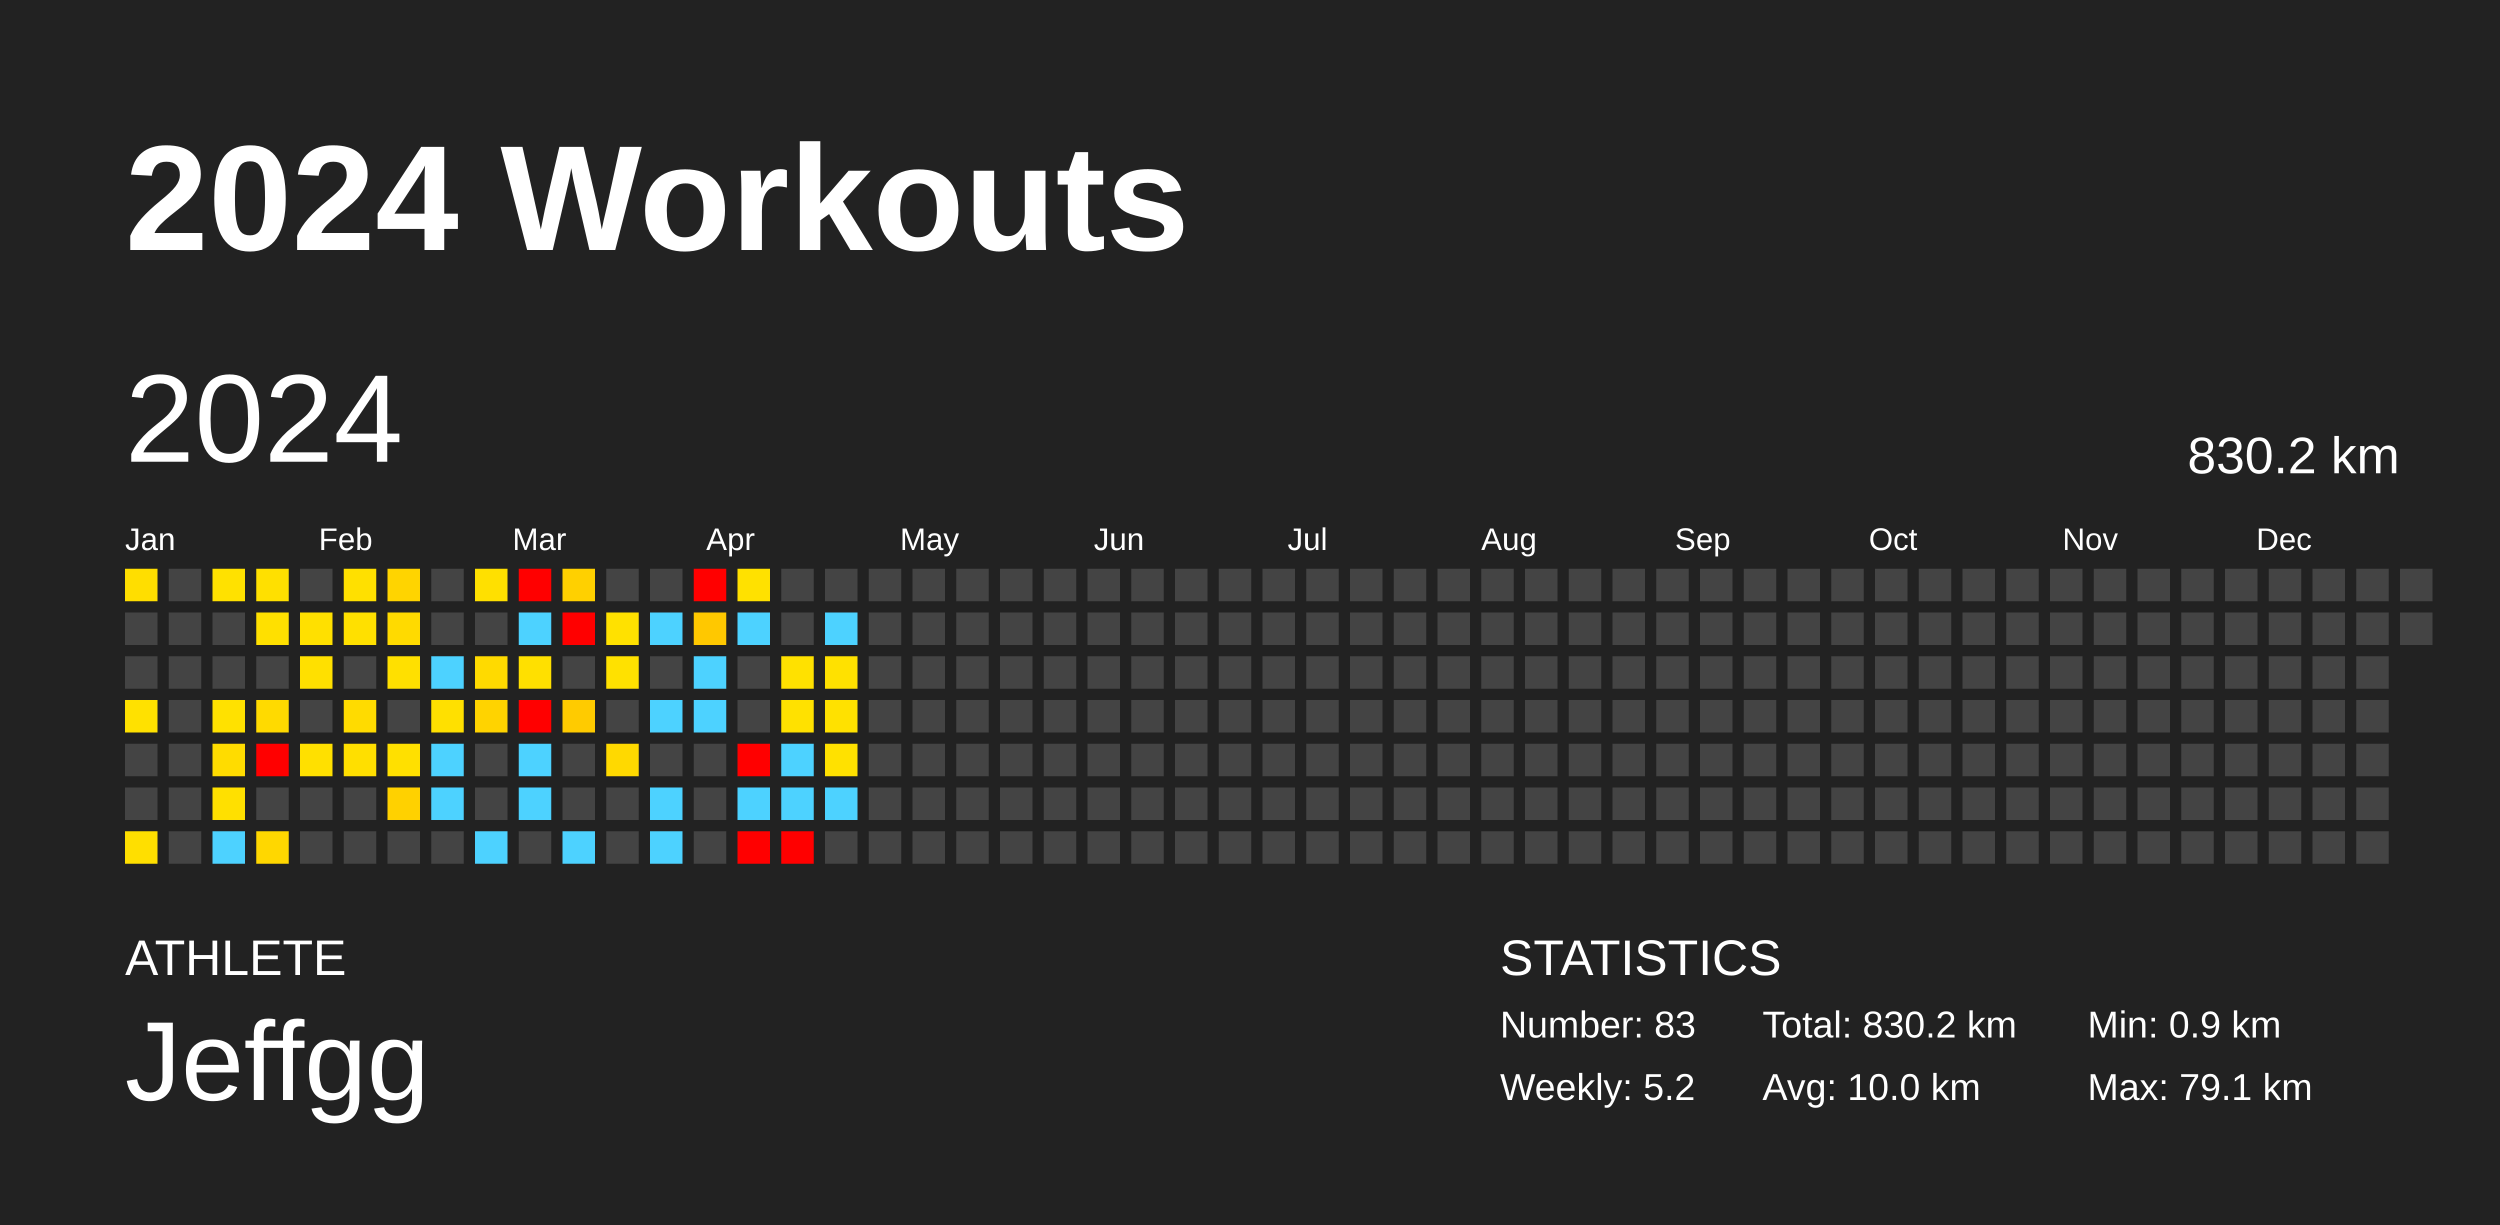
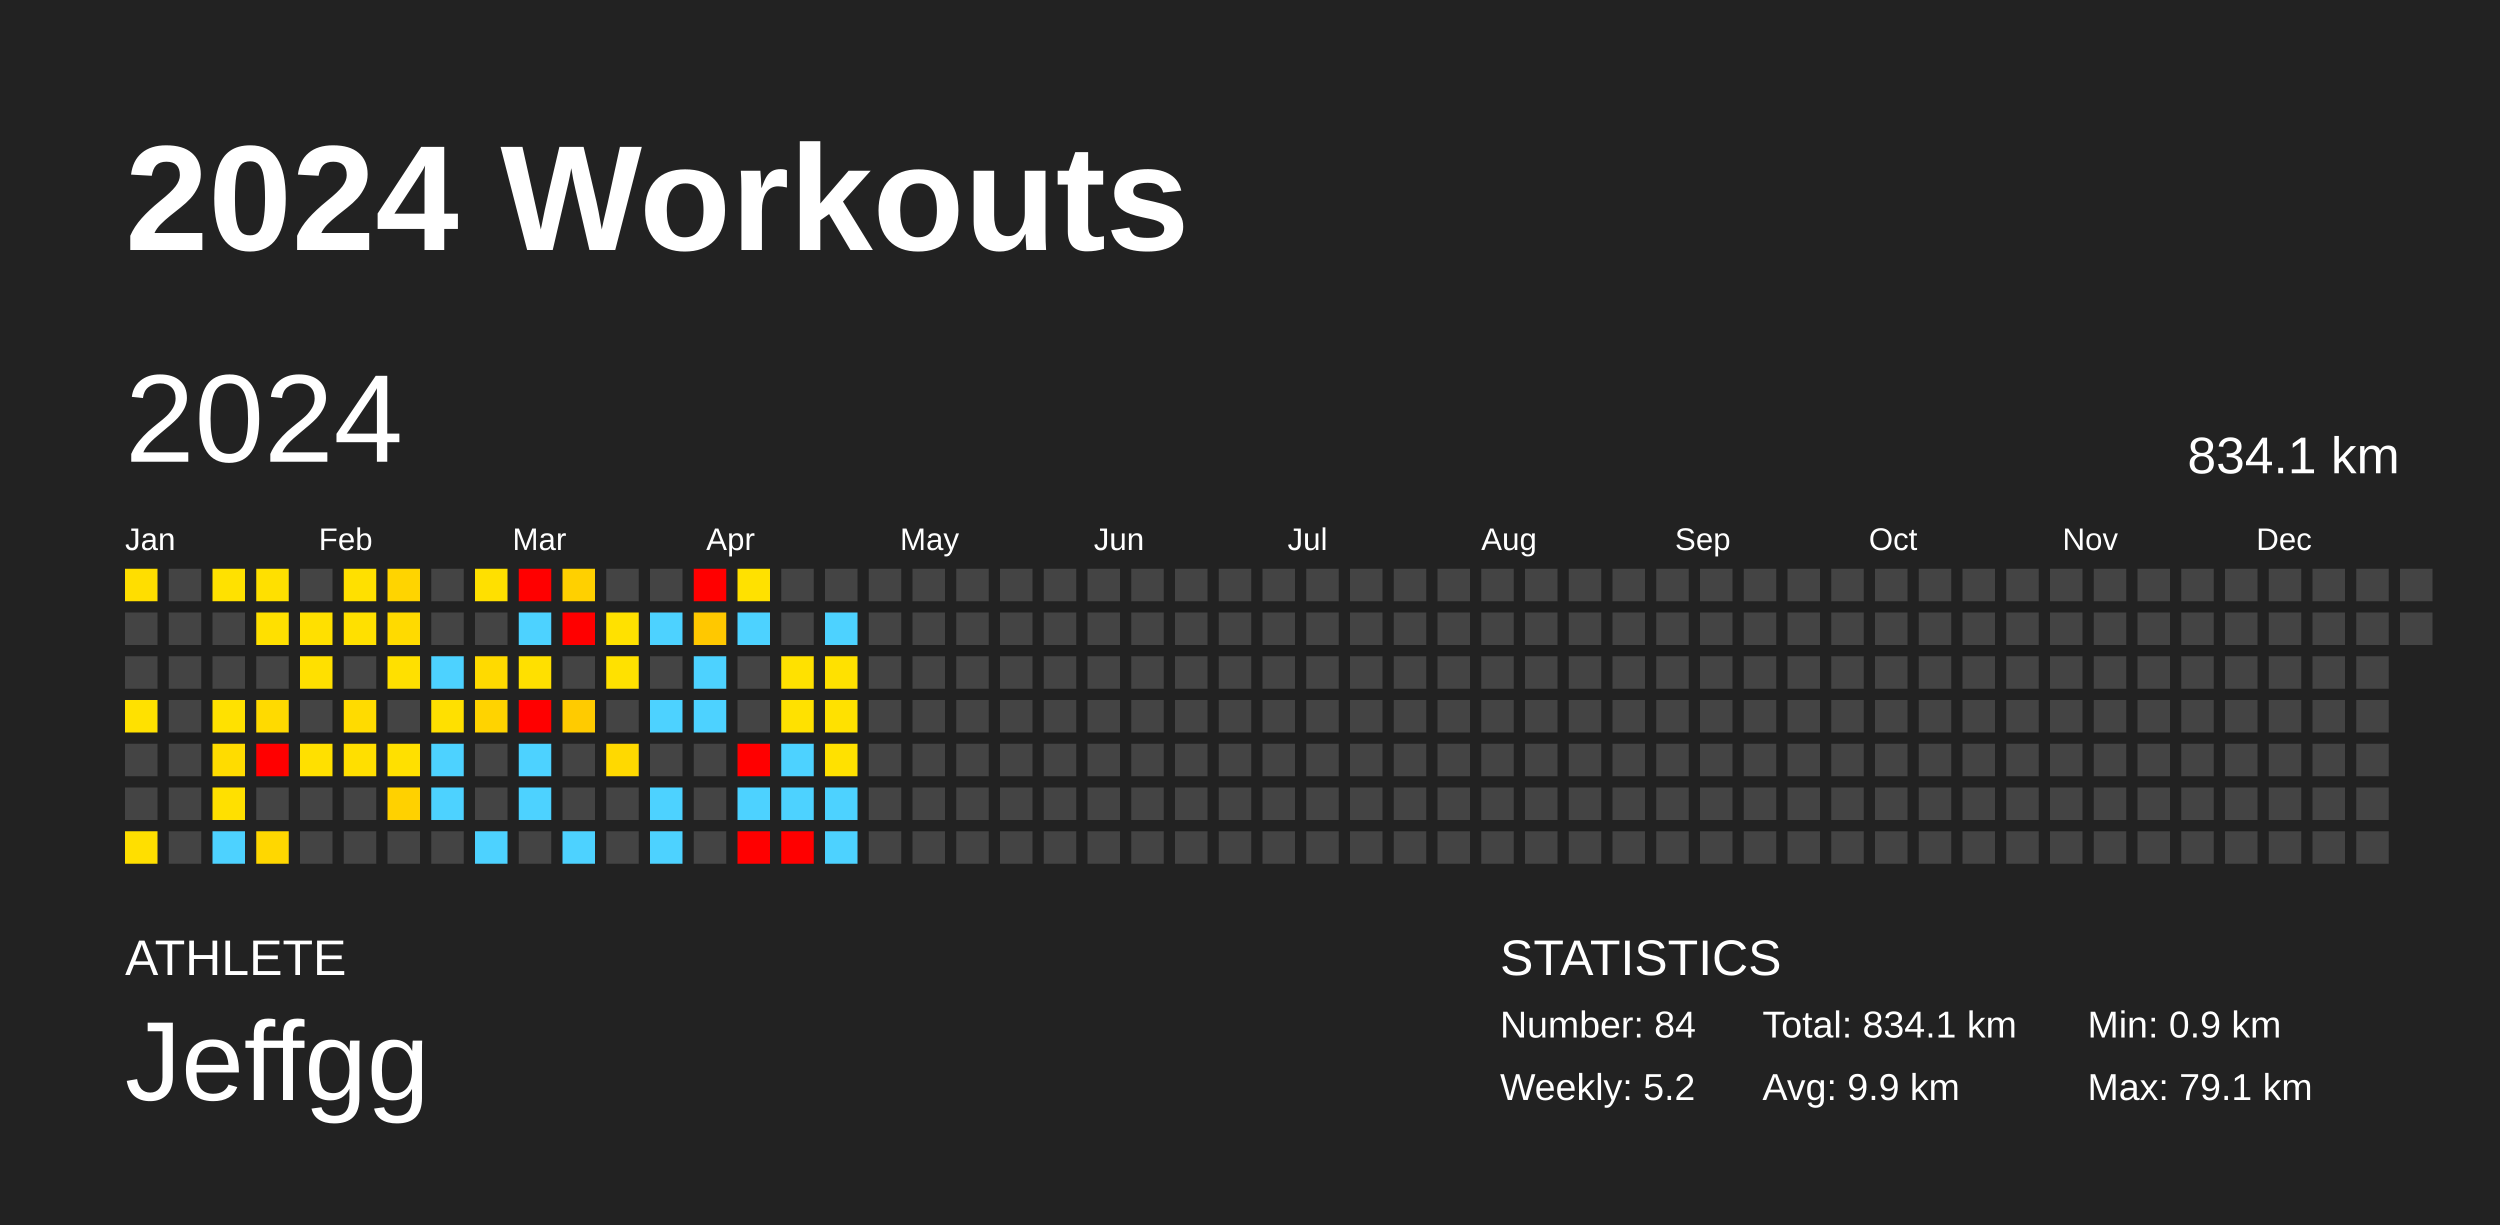
<svg xmlns="http://www.w3.org/2000/svg" baseProfile="full" height="98mm" version="1.1" viewBox="0,0,200,98" width="200mm">
  <defs />
  <rect fill="#222222" height="98" width="200" x="0" y="0" />
  <text fill="#FFFFFF" style="font-size:12px; font-family:Arial; font-weight:bold;" x="10" y="20">2024 Workouts</text>
  <text fill="#FFFFFF" style="font-size:4px; font-family:Arial" x="10" y="78">ATHLETE</text>
  <text fill="#FFFFFF" style="font-size:9px; font-family:Arial" x="10" y="88">Jeffgg</text>
  <text fill="#FFFFFF" style="font-size:4px; font-family:Arial" x="120" y="78">STATISTICS</text>
-   <text fill="#FFFFFF" style="font-size:3px; font-family:Arial" x="120" y="83">Number: 83</text>
+   <text fill="#FFFFFF" style="font-size:3px; font-family:Arial" x="120" y="83">Number: 84</text>
  <text fill="#FFFFFF" style="font-size:3px; font-family:Arial" x="120" y="88">Weekly: 5.2</text>
-   <text fill="#FFFFFF" style="font-size:3px; font-family:Arial" x="141" y="83">Total: 830.2 km</text>
-   <text fill="#FFFFFF" style="font-size:3px; font-family:Arial" x="141" y="88">Avg: 10.0 km</text>
+   <text fill="#FFFFFF" style="font-size:3px; font-family:Arial" x="141" y="83">Total: 834.1 km</text>
+   <text fill="#FFFFFF" style="font-size:3px; font-family:Arial" x="141" y="88">Avg: 9.9 km</text>
  <text fill="#FFFFFF" style="font-size:3px; font-family:Arial" x="167" y="83">Min: 0.9 km</text>
  <text fill="#FFFFFF" style="font-size:3px; font-family:Arial" x="167" y="88">Max: 79.1 km</text>
  <text dominant-baseline="hanging" fill="#FFFFFF" style="font-size:10.0px; font-family:Arial;" x="10" y="30">2024</text>
-   <text dominant-baseline="hanging" fill="#FFFFFF" style="font-size:4.125px; font-family:Arial;" x="175" y="35">830.2 km</text>
+   <text dominant-baseline="hanging" fill="#FFFFFF" style="font-size:4.125px; font-family:Arial;" x="175" y="35">834.1 km</text>
  <text fill="#FFFFFF" style="font-size:2.5px; font-family:Arial" x="10.0" y="44">Jan</text>
  <text fill="#FFFFFF" style="font-size:2.5px; font-family:Arial" x="25.5" y="44">Feb</text>
  <text fill="#FFFFFF" style="font-size:2.5px; font-family:Arial" x="41.0" y="44">Mar</text>
  <text fill="#FFFFFF" style="font-size:2.5px; font-family:Arial" x="56.5" y="44">Apr</text>
  <text fill="#FFFFFF" style="font-size:2.5px; font-family:Arial" x="72.0" y="44">May</text>
  <text fill="#FFFFFF" style="font-size:2.5px; font-family:Arial" x="87.5" y="44">Jun</text>
  <text fill="#FFFFFF" style="font-size:2.5px; font-family:Arial" x="103.0" y="44">Jul</text>
  <text fill="#FFFFFF" style="font-size:2.5px; font-family:Arial" x="118.5" y="44">Aug</text>
  <text fill="#FFFFFF" style="font-size:2.5px; font-family:Arial" x="134.0" y="44">Sep</text>
  <text fill="#FFFFFF" style="font-size:2.5px; font-family:Arial" x="149.5" y="44">Oct</text>
  <text fill="#FFFFFF" style="font-size:2.5px; font-family:Arial" x="165.0" y="44">Nov</text>
  <text fill="#FFFFFF" style="font-size:2.5px; font-family:Arial" x="180.5" y="44">Dec</text>
  <rect fill="#ffde00" height="2.6" width="2.6" x="10.0" y="45.5" />
  <rect fill="#444444" height="2.6" width="2.6" x="10.0" y="49.0" />
  <rect fill="#444444" height="2.6" width="2.6" x="10.0" y="52.5" />
  <rect fill="#ffe100" height="2.6" width="2.6" x="10.0" y="56.0" />
  <rect fill="#444444" height="2.6" width="2.6" x="10.0" y="59.5" />
  <rect fill="#444444" height="2.6" width="2.6" x="10.0" y="63.0" />
  <rect fill="#ffdf00" height="2.6" width="2.6" x="10.0" y="66.5" />
  <rect fill="#444444" height="2.6" width="2.6" x="13.5" y="45.5" />
  <rect fill="#444444" height="2.6" width="2.6" x="13.5" y="49.0" />
  <rect fill="#444444" height="2.6" width="2.6" x="13.5" y="52.5" />
  <rect fill="#444444" height="2.6" width="2.6" x="13.5" y="56.0" />
  <rect fill="#444444" height="2.6" width="2.6" x="13.5" y="59.5" />
  <rect fill="#444444" height="2.6" width="2.6" x="13.5" y="63.0" />
  <rect fill="#444444" height="2.6" width="2.6" x="13.5" y="66.5" />
  <rect fill="#ffe100" height="2.6" width="2.6" x="17.0" y="45.5" />
  <rect fill="#444444" height="2.6" width="2.6" x="17.0" y="49.0" />
  <rect fill="#444444" height="2.6" width="2.6" x="17.0" y="52.5" />
  <rect fill="#ffe100" height="2.6" width="2.6" x="17.0" y="56.0" />
  <rect fill="#ffdc00" height="2.6" width="2.6" x="17.0" y="59.5" />
  <rect fill="#ffe000" height="2.6" width="2.6" x="17.0" y="63.0" />
  <rect fill="#4dd2ff" height="2.6" width="2.6" x="17.0" y="66.5" />
  <rect fill="#ffe000" height="2.6" width="2.6" x="20.5" y="45.5" />
  <rect fill="#ffe000" height="2.6" width="2.6" x="20.5" y="49.0" />
  <rect fill="#444444" height="2.6" width="2.6" x="20.5" y="52.5" />
  <rect fill="#ffda00" height="2.6" width="2.6" x="20.5" y="56.0" />
  <rect fill="red" height="2.6" width="2.6" x="20.5" y="59.5" />
  <rect fill="#444444" height="2.6" width="2.6" x="20.5" y="63.0" />
  <rect fill="#ffd700" height="2.6" width="2.6" x="20.5" y="66.5" />
  <rect fill="#444444" height="2.6" width="2.6" x="24.0" y="45.5" />
  <rect fill="#ffe000" height="2.6" width="2.6" x="24.0" y="49.0" />
  <rect fill="#ffe000" height="2.6" width="2.6" x="24.0" y="52.5" />
  <rect fill="#444444" height="2.6" width="2.6" x="24.0" y="56.0" />
  <rect fill="#ffe000" height="2.6" width="2.6" x="24.0" y="59.5" />
  <rect fill="#444444" height="2.6" width="2.6" x="24.0" y="63.0" />
  <rect fill="#444444" height="2.6" width="2.6" x="24.0" y="66.5" />
  <rect fill="#ffe000" height="2.6" width="2.6" x="27.5" y="45.5" />
  <rect fill="#ffe000" height="2.6" width="2.6" x="27.5" y="49.0" />
  <rect fill="#444444" height="2.6" width="2.6" x="27.5" y="52.5" />
  <rect fill="#ffdb00" height="2.6" width="2.6" x="27.5" y="56.0" />
  <rect fill="#ffdf00" height="2.6" width="2.6" x="27.5" y="59.5" />
  <rect fill="#444444" height="2.6" width="2.6" x="27.5" y="63.0" />
  <rect fill="#444444" height="2.6" width="2.6" x="27.5" y="66.5" />
  <rect fill="#ffd400" height="2.6" width="2.6" x="31.0" y="45.5" />
  <rect fill="#ffda00" height="2.6" width="2.6" x="31.0" y="49.0" />
  <rect fill="#ffe000" height="2.6" width="2.6" x="31.0" y="52.5" />
  <rect fill="#444444" height="2.6" width="2.6" x="31.0" y="56.0" />
  <rect fill="#ffe000" height="2.6" width="2.6" x="31.0" y="59.5" />
  <rect fill="#ffd100" height="2.6" width="2.6" x="31.0" y="63.0" />
  <rect fill="#444444" height="2.6" width="2.6" x="31.0" y="66.5" />
  <rect fill="#444444" height="2.6" width="2.6" x="34.5" y="45.5" />
  <rect fill="#444444" height="2.6" width="2.6" x="34.5" y="49.0" />
  <rect fill="#4dd2ff" height="2.6" width="2.6" x="34.5" y="52.5" />
  <rect fill="#ffe000" height="2.6" width="2.6" x="34.5" y="56.0" />
  <rect fill="#4dd2ff" height="2.6" width="2.6" x="34.5" y="59.5" />
  <rect fill="#4dd2ff" height="2.6" width="2.6" x="34.5" y="63.0" />
  <rect fill="#444444" height="2.6" width="2.6" x="34.5" y="66.5" />
  <rect fill="#ffe000" height="2.6" width="2.6" x="38.0" y="45.5" />
  <rect fill="#444444" height="2.6" width="2.6" x="38.0" y="49.0" />
  <rect fill="#ffda00" height="2.6" width="2.6" x="38.0" y="52.5" />
  <rect fill="#ffd300" height="2.6" width="2.6" x="38.0" y="56.0" />
  <rect fill="#444444" height="2.6" width="2.6" x="38.0" y="59.5" />
  <rect fill="#444444" height="2.6" width="2.6" x="38.0" y="63.0" />
  <rect fill="#4dd2ff" height="2.6" width="2.6" x="38.0" y="66.5" />
  <rect fill="red" height="2.6" width="2.6" x="41.5" y="45.5" />
  <rect fill="#4dd2ff" height="2.6" width="2.6" x="41.5" y="49.0" />
  <rect fill="#ffe000" height="2.6" width="2.6" x="41.5" y="52.5" />
  <rect fill="red" height="2.6" width="2.6" x="41.5" y="56.0" />
  <rect fill="#4dd2ff" height="2.6" width="2.6" x="41.5" y="59.5" />
  <rect fill="#4dd2ff" height="2.6" width="2.6" x="41.5" y="63.0" />
  <rect fill="#444444" height="2.6" width="2.6" x="41.5" y="66.5" />
  <rect fill="#ffd000" height="2.6" width="2.6" x="45.0" y="45.5" />
  <rect fill="red" height="2.6" width="2.6" x="45.0" y="49.0" />
  <rect fill="#444444" height="2.6" width="2.6" x="45.0" y="52.5" />
  <rect fill="#ffcb00" height="2.6" width="2.6" x="45.0" y="56.0" />
  <rect fill="#444444" height="2.6" width="2.6" x="45.0" y="59.5" />
  <rect fill="#444444" height="2.6" width="2.6" x="45.0" y="63.0" />
  <rect fill="#4dd2ff" height="2.6" width="2.6" x="45.0" y="66.5" />
  <rect fill="#444444" height="2.6" width="2.6" x="48.5" y="45.5" />
  <rect fill="#ffe100" height="2.6" width="2.6" x="48.5" y="49.0" />
  <rect fill="#ffe100" height="2.6" width="2.6" x="48.5" y="52.5" />
  <rect fill="#444444" height="2.6" width="2.6" x="48.5" y="56.0" />
  <rect fill="#ffd900" height="2.6" width="2.6" x="48.5" y="59.5" />
  <rect fill="#444444" height="2.6" width="2.6" x="48.5" y="63.0" />
  <rect fill="#444444" height="2.6" width="2.6" x="48.5" y="66.5" />
  <rect fill="#444444" height="2.6" width="2.6" x="52.0" y="45.5" />
  <rect fill="#4dd2ff" height="2.6" width="2.6" x="52.0" y="49.0" />
  <rect fill="#444444" height="2.6" width="2.6" x="52.0" y="52.5" />
  <rect fill="#4dd2ff" height="2.6" width="2.6" x="52.0" y="56.0" />
  <rect fill="#444444" height="2.6" width="2.6" x="52.0" y="59.5" />
  <rect fill="#4dd2ff" height="2.6" width="2.6" x="52.0" y="63.0" />
  <rect fill="#4dd2ff" height="2.6" width="2.6" x="52.0" y="66.5" />
  <rect fill="red" height="2.6" width="2.6" x="55.5" y="45.5" />
  <rect fill="#ffc800" height="2.6" width="2.6" x="55.5" y="49.0" />
  <rect fill="#4dd2ff" height="2.6" width="2.6" x="55.5" y="52.5" />
  <rect fill="#4dd2ff" height="2.6" width="2.6" x="55.5" y="56.0" />
  <rect fill="#444444" height="2.6" width="2.6" x="55.5" y="59.5" />
  <rect fill="#444444" height="2.6" width="2.6" x="55.5" y="63.0" />
  <rect fill="#444444" height="2.6" width="2.6" x="55.5" y="66.5" />
  <rect fill="#ffe100" height="2.6" width="2.6" x="59.0" y="45.5" />
  <rect fill="#4dd2ff" height="2.6" width="2.6" x="59.0" y="49.0" />
  <rect fill="#444444" height="2.6" width="2.6" x="59.0" y="52.5" />
  <rect fill="#444444" height="2.6" width="2.6" x="59.0" y="56.0" />
  <rect fill="red" height="2.6" width="2.6" x="59.0" y="59.5" />
  <rect fill="#4dd2ff" height="2.6" width="2.6" x="59.0" y="63.0" />
  <rect fill="red" height="2.6" width="2.6" x="59.0" y="66.5" />
  <rect fill="#444444" height="2.6" width="2.6" x="62.5" y="45.5" />
  <rect fill="#444444" height="2.6" width="2.6" x="62.5" y="49.0" />
  <rect fill="#ffe100" height="2.6" width="2.6" x="62.5" y="52.5" />
  <rect fill="#ffe100" height="2.6" width="2.6" x="62.5" y="56.0" />
  <rect fill="#4dd2ff" height="2.6" width="2.6" x="62.5" y="59.5" />
  <rect fill="#4dd2ff" height="2.6" width="2.6" x="62.5" y="63.0" />
  <rect fill="red" height="2.6" width="2.6" x="62.5" y="66.5" />
  <rect fill="#444444" height="2.6" width="2.6" x="66.0" y="45.5" />
  <rect fill="#4dd2ff" height="2.6" width="2.6" x="66.0" y="49.0" />
  <rect fill="#ffe100" height="2.6" width="2.6" x="66.0" y="52.5" />
  <rect fill="#ffe100" height="2.6" width="2.6" x="66.0" y="56.0" />
  <rect fill="#ffe100" height="2.6" width="2.6" x="66.0" y="59.5" />
  <rect fill="#4dd2ff" height="2.6" width="2.6" x="66.0" y="63.0" />
-   <rect fill="#444444" height="2.6" width="2.6" x="66.0" y="66.5" />
+   <rect fill="#4dd2ff" height="2.6" width="2.6" x="66.0" y="66.5" />
  <rect fill="#444444" height="2.6" width="2.6" x="69.5" y="45.5" />
  <rect fill="#444444" height="2.6" width="2.6" x="69.5" y="49.0" />
  <rect fill="#444444" height="2.6" width="2.6" x="69.5" y="52.5" />
  <rect fill="#444444" height="2.6" width="2.6" x="69.5" y="56.0" />
  <rect fill="#444444" height="2.6" width="2.6" x="69.5" y="59.5" />
  <rect fill="#444444" height="2.6" width="2.6" x="69.5" y="63.0" />
  <rect fill="#444444" height="2.6" width="2.6" x="69.5" y="66.5" />
  <rect fill="#444444" height="2.6" width="2.6" x="73.0" y="45.5" />
  <rect fill="#444444" height="2.6" width="2.6" x="73.0" y="49.0" />
  <rect fill="#444444" height="2.6" width="2.6" x="73.0" y="52.5" />
  <rect fill="#444444" height="2.6" width="2.6" x="73.0" y="56.0" />
  <rect fill="#444444" height="2.6" width="2.6" x="73.0" y="59.5" />
  <rect fill="#444444" height="2.6" width="2.6" x="73.0" y="63.0" />
  <rect fill="#444444" height="2.6" width="2.6" x="73.0" y="66.5" />
  <rect fill="#444444" height="2.6" width="2.6" x="76.5" y="45.5" />
  <rect fill="#444444" height="2.6" width="2.6" x="76.5" y="49.0" />
  <rect fill="#444444" height="2.6" width="2.6" x="76.5" y="52.5" />
  <rect fill="#444444" height="2.6" width="2.6" x="76.5" y="56.0" />
  <rect fill="#444444" height="2.6" width="2.6" x="76.5" y="59.5" />
  <rect fill="#444444" height="2.6" width="2.6" x="76.5" y="63.0" />
  <rect fill="#444444" height="2.6" width="2.6" x="76.5" y="66.5" />
  <rect fill="#444444" height="2.6" width="2.6" x="80.0" y="45.5" />
  <rect fill="#444444" height="2.6" width="2.6" x="80.0" y="49.0" />
  <rect fill="#444444" height="2.6" width="2.6" x="80.0" y="52.5" />
  <rect fill="#444444" height="2.6" width="2.6" x="80.0" y="56.0" />
  <rect fill="#444444" height="2.6" width="2.6" x="80.0" y="59.5" />
  <rect fill="#444444" height="2.6" width="2.6" x="80.0" y="63.0" />
  <rect fill="#444444" height="2.6" width="2.6" x="80.0" y="66.5" />
  <rect fill="#444444" height="2.6" width="2.6" x="83.5" y="45.5" />
  <rect fill="#444444" height="2.6" width="2.6" x="83.5" y="49.0" />
  <rect fill="#444444" height="2.6" width="2.6" x="83.5" y="52.5" />
  <rect fill="#444444" height="2.6" width="2.6" x="83.5" y="56.0" />
  <rect fill="#444444" height="2.6" width="2.6" x="83.5" y="59.5" />
  <rect fill="#444444" height="2.6" width="2.6" x="83.5" y="63.0" />
  <rect fill="#444444" height="2.6" width="2.6" x="83.5" y="66.5" />
  <rect fill="#444444" height="2.6" width="2.6" x="87.0" y="45.5" />
  <rect fill="#444444" height="2.6" width="2.6" x="87.0" y="49.0" />
  <rect fill="#444444" height="2.6" width="2.6" x="87.0" y="52.5" />
  <rect fill="#444444" height="2.6" width="2.6" x="87.0" y="56.0" />
  <rect fill="#444444" height="2.6" width="2.6" x="87.0" y="59.5" />
  <rect fill="#444444" height="2.6" width="2.6" x="87.0" y="63.0" />
  <rect fill="#444444" height="2.6" width="2.6" x="87.0" y="66.5" />
  <rect fill="#444444" height="2.6" width="2.6" x="90.5" y="45.5" />
  <rect fill="#444444" height="2.6" width="2.6" x="90.5" y="49.0" />
  <rect fill="#444444" height="2.6" width="2.6" x="90.5" y="52.5" />
  <rect fill="#444444" height="2.6" width="2.6" x="90.5" y="56.0" />
  <rect fill="#444444" height="2.6" width="2.6" x="90.5" y="59.5" />
  <rect fill="#444444" height="2.6" width="2.6" x="90.5" y="63.0" />
  <rect fill="#444444" height="2.6" width="2.6" x="90.5" y="66.5" />
  <rect fill="#444444" height="2.6" width="2.6" x="94.0" y="45.5" />
  <rect fill="#444444" height="2.6" width="2.6" x="94.0" y="49.0" />
  <rect fill="#444444" height="2.6" width="2.6" x="94.0" y="52.5" />
  <rect fill="#444444" height="2.6" width="2.6" x="94.0" y="56.0" />
  <rect fill="#444444" height="2.6" width="2.6" x="94.0" y="59.5" />
  <rect fill="#444444" height="2.6" width="2.6" x="94.0" y="63.0" />
  <rect fill="#444444" height="2.6" width="2.6" x="94.0" y="66.5" />
  <rect fill="#444444" height="2.6" width="2.6" x="97.5" y="45.5" />
  <rect fill="#444444" height="2.6" width="2.6" x="97.5" y="49.0" />
  <rect fill="#444444" height="2.6" width="2.6" x="97.5" y="52.5" />
  <rect fill="#444444" height="2.6" width="2.6" x="97.5" y="56.0" />
  <rect fill="#444444" height="2.6" width="2.6" x="97.5" y="59.5" />
  <rect fill="#444444" height="2.6" width="2.6" x="97.5" y="63.0" />
  <rect fill="#444444" height="2.6" width="2.6" x="97.5" y="66.5" />
  <rect fill="#444444" height="2.6" width="2.6" x="101.0" y="45.5" />
  <rect fill="#444444" height="2.6" width="2.6" x="101.0" y="49.0" />
  <rect fill="#444444" height="2.6" width="2.6" x="101.0" y="52.5" />
  <rect fill="#444444" height="2.6" width="2.6" x="101.0" y="56.0" />
  <rect fill="#444444" height="2.6" width="2.6" x="101.0" y="59.5" />
  <rect fill="#444444" height="2.6" width="2.6" x="101.0" y="63.0" />
  <rect fill="#444444" height="2.6" width="2.6" x="101.0" y="66.5" />
  <rect fill="#444444" height="2.6" width="2.6" x="104.5" y="45.5" />
  <rect fill="#444444" height="2.6" width="2.6" x="104.5" y="49.0" />
  <rect fill="#444444" height="2.6" width="2.6" x="104.5" y="52.5" />
  <rect fill="#444444" height="2.6" width="2.6" x="104.5" y="56.0" />
  <rect fill="#444444" height="2.6" width="2.6" x="104.5" y="59.5" />
  <rect fill="#444444" height="2.6" width="2.6" x="104.5" y="63.0" />
  <rect fill="#444444" height="2.6" width="2.6" x="104.5" y="66.5" />
  <rect fill="#444444" height="2.6" width="2.6" x="108.0" y="45.5" />
  <rect fill="#444444" height="2.6" width="2.6" x="108.0" y="49.0" />
  <rect fill="#444444" height="2.6" width="2.6" x="108.0" y="52.5" />
  <rect fill="#444444" height="2.6" width="2.6" x="108.0" y="56.0" />
  <rect fill="#444444" height="2.6" width="2.6" x="108.0" y="59.5" />
  <rect fill="#444444" height="2.6" width="2.6" x="108.0" y="63.0" />
  <rect fill="#444444" height="2.6" width="2.6" x="108.0" y="66.5" />
  <rect fill="#444444" height="2.6" width="2.6" x="111.5" y="45.5" />
  <rect fill="#444444" height="2.6" width="2.6" x="111.5" y="49.0" />
  <rect fill="#444444" height="2.6" width="2.6" x="111.5" y="52.5" />
  <rect fill="#444444" height="2.6" width="2.6" x="111.5" y="56.0" />
  <rect fill="#444444" height="2.6" width="2.6" x="111.5" y="59.5" />
  <rect fill="#444444" height="2.6" width="2.6" x="111.5" y="63.0" />
  <rect fill="#444444" height="2.6" width="2.6" x="111.5" y="66.5" />
  <rect fill="#444444" height="2.6" width="2.6" x="115.0" y="45.5" />
  <rect fill="#444444" height="2.6" width="2.6" x="115.0" y="49.0" />
  <rect fill="#444444" height="2.6" width="2.6" x="115.0" y="52.5" />
  <rect fill="#444444" height="2.6" width="2.6" x="115.0" y="56.0" />
  <rect fill="#444444" height="2.6" width="2.6" x="115.0" y="59.5" />
  <rect fill="#444444" height="2.6" width="2.6" x="115.0" y="63.0" />
  <rect fill="#444444" height="2.6" width="2.6" x="115.0" y="66.5" />
  <rect fill="#444444" height="2.6" width="2.6" x="118.5" y="45.5" />
  <rect fill="#444444" height="2.6" width="2.6" x="118.5" y="49.0" />
  <rect fill="#444444" height="2.6" width="2.6" x="118.5" y="52.5" />
  <rect fill="#444444" height="2.6" width="2.6" x="118.5" y="56.0" />
  <rect fill="#444444" height="2.6" width="2.6" x="118.5" y="59.5" />
  <rect fill="#444444" height="2.6" width="2.6" x="118.5" y="63.0" />
  <rect fill="#444444" height="2.6" width="2.6" x="118.5" y="66.5" />
  <rect fill="#444444" height="2.6" width="2.6" x="122.0" y="45.5" />
  <rect fill="#444444" height="2.6" width="2.6" x="122.0" y="49.0" />
  <rect fill="#444444" height="2.6" width="2.6" x="122.0" y="52.5" />
  <rect fill="#444444" height="2.6" width="2.6" x="122.0" y="56.0" />
  <rect fill="#444444" height="2.6" width="2.6" x="122.0" y="59.5" />
  <rect fill="#444444" height="2.6" width="2.6" x="122.0" y="63.0" />
  <rect fill="#444444" height="2.6" width="2.6" x="122.0" y="66.5" />
  <rect fill="#444444" height="2.6" width="2.6" x="125.5" y="45.5" />
  <rect fill="#444444" height="2.6" width="2.6" x="125.5" y="49.0" />
  <rect fill="#444444" height="2.6" width="2.6" x="125.5" y="52.5" />
  <rect fill="#444444" height="2.6" width="2.6" x="125.5" y="56.0" />
  <rect fill="#444444" height="2.6" width="2.6" x="125.5" y="59.5" />
  <rect fill="#444444" height="2.6" width="2.6" x="125.5" y="63.0" />
  <rect fill="#444444" height="2.6" width="2.6" x="125.5" y="66.5" />
  <rect fill="#444444" height="2.6" width="2.6" x="129.0" y="45.5" />
  <rect fill="#444444" height="2.6" width="2.6" x="129.0" y="49.0" />
  <rect fill="#444444" height="2.6" width="2.6" x="129.0" y="52.5" />
  <rect fill="#444444" height="2.6" width="2.6" x="129.0" y="56.0" />
  <rect fill="#444444" height="2.6" width="2.6" x="129.0" y="59.5" />
  <rect fill="#444444" height="2.6" width="2.6" x="129.0" y="63.0" />
  <rect fill="#444444" height="2.6" width="2.6" x="129.0" y="66.5" />
  <rect fill="#444444" height="2.6" width="2.6" x="132.5" y="45.5" />
  <rect fill="#444444" height="2.6" width="2.6" x="132.5" y="49.0" />
  <rect fill="#444444" height="2.6" width="2.6" x="132.5" y="52.5" />
  <rect fill="#444444" height="2.6" width="2.6" x="132.5" y="56.0" />
  <rect fill="#444444" height="2.6" width="2.6" x="132.5" y="59.5" />
  <rect fill="#444444" height="2.6" width="2.6" x="132.5" y="63.0" />
  <rect fill="#444444" height="2.6" width="2.6" x="132.5" y="66.5" />
  <rect fill="#444444" height="2.6" width="2.6" x="136.0" y="45.5" />
  <rect fill="#444444" height="2.6" width="2.6" x="136.0" y="49.0" />
  <rect fill="#444444" height="2.6" width="2.6" x="136.0" y="52.5" />
  <rect fill="#444444" height="2.6" width="2.6" x="136.0" y="56.0" />
  <rect fill="#444444" height="2.6" width="2.6" x="136.0" y="59.5" />
  <rect fill="#444444" height="2.6" width="2.6" x="136.0" y="63.0" />
  <rect fill="#444444" height="2.6" width="2.6" x="136.0" y="66.5" />
  <rect fill="#444444" height="2.6" width="2.6" x="139.5" y="45.5" />
  <rect fill="#444444" height="2.6" width="2.6" x="139.5" y="49.0" />
  <rect fill="#444444" height="2.6" width="2.6" x="139.5" y="52.5" />
  <rect fill="#444444" height="2.6" width="2.6" x="139.5" y="56.0" />
  <rect fill="#444444" height="2.6" width="2.6" x="139.5" y="59.5" />
  <rect fill="#444444" height="2.6" width="2.6" x="139.5" y="63.0" />
  <rect fill="#444444" height="2.6" width="2.6" x="139.5" y="66.5" />
  <rect fill="#444444" height="2.6" width="2.6" x="143.0" y="45.5" />
  <rect fill="#444444" height="2.6" width="2.6" x="143.0" y="49.0" />
  <rect fill="#444444" height="2.6" width="2.6" x="143.0" y="52.5" />
  <rect fill="#444444" height="2.6" width="2.6" x="143.0" y="56.0" />
  <rect fill="#444444" height="2.6" width="2.6" x="143.0" y="59.5" />
  <rect fill="#444444" height="2.6" width="2.6" x="143.0" y="63.0" />
  <rect fill="#444444" height="2.6" width="2.6" x="143.0" y="66.5" />
  <rect fill="#444444" height="2.6" width="2.6" x="146.5" y="45.5" />
  <rect fill="#444444" height="2.6" width="2.6" x="146.5" y="49.0" />
  <rect fill="#444444" height="2.6" width="2.6" x="146.5" y="52.5" />
  <rect fill="#444444" height="2.6" width="2.6" x="146.5" y="56.0" />
  <rect fill="#444444" height="2.6" width="2.6" x="146.5" y="59.5" />
  <rect fill="#444444" height="2.6" width="2.6" x="146.5" y="63.0" />
  <rect fill="#444444" height="2.6" width="2.6" x="146.5" y="66.5" />
  <rect fill="#444444" height="2.6" width="2.6" x="150.0" y="45.5" />
  <rect fill="#444444" height="2.6" width="2.6" x="150.0" y="49.0" />
  <rect fill="#444444" height="2.6" width="2.6" x="150.0" y="52.5" />
  <rect fill="#444444" height="2.6" width="2.6" x="150.0" y="56.0" />
  <rect fill="#444444" height="2.6" width="2.6" x="150.0" y="59.5" />
  <rect fill="#444444" height="2.6" width="2.6" x="150.0" y="63.0" />
  <rect fill="#444444" height="2.6" width="2.6" x="150.0" y="66.5" />
  <rect fill="#444444" height="2.6" width="2.6" x="153.5" y="45.5" />
  <rect fill="#444444" height="2.6" width="2.6" x="153.5" y="49.0" />
  <rect fill="#444444" height="2.6" width="2.6" x="153.5" y="52.5" />
  <rect fill="#444444" height="2.6" width="2.6" x="153.5" y="56.0" />
  <rect fill="#444444" height="2.6" width="2.6" x="153.5" y="59.5" />
  <rect fill="#444444" height="2.6" width="2.6" x="153.5" y="63.0" />
  <rect fill="#444444" height="2.6" width="2.6" x="153.5" y="66.5" />
  <rect fill="#444444" height="2.6" width="2.6" x="157.0" y="45.5" />
  <rect fill="#444444" height="2.6" width="2.6" x="157.0" y="49.0" />
  <rect fill="#444444" height="2.6" width="2.6" x="157.0" y="52.5" />
  <rect fill="#444444" height="2.6" width="2.6" x="157.0" y="56.0" />
  <rect fill="#444444" height="2.6" width="2.6" x="157.0" y="59.5" />
  <rect fill="#444444" height="2.6" width="2.6" x="157.0" y="63.0" />
  <rect fill="#444444" height="2.6" width="2.6" x="157.0" y="66.5" />
  <rect fill="#444444" height="2.6" width="2.6" x="160.5" y="45.5" />
  <rect fill="#444444" height="2.6" width="2.6" x="160.5" y="49.0" />
  <rect fill="#444444" height="2.6" width="2.6" x="160.5" y="52.5" />
  <rect fill="#444444" height="2.6" width="2.6" x="160.5" y="56.0" />
  <rect fill="#444444" height="2.6" width="2.6" x="160.5" y="59.5" />
  <rect fill="#444444" height="2.6" width="2.6" x="160.5" y="63.0" />
  <rect fill="#444444" height="2.6" width="2.6" x="160.5" y="66.5" />
  <rect fill="#444444" height="2.6" width="2.6" x="164.0" y="45.5" />
  <rect fill="#444444" height="2.6" width="2.6" x="164.0" y="49.0" />
  <rect fill="#444444" height="2.6" width="2.6" x="164.0" y="52.5" />
  <rect fill="#444444" height="2.6" width="2.6" x="164.0" y="56.0" />
  <rect fill="#444444" height="2.6" width="2.6" x="164.0" y="59.5" />
  <rect fill="#444444" height="2.6" width="2.6" x="164.0" y="63.0" />
  <rect fill="#444444" height="2.6" width="2.6" x="164.0" y="66.5" />
  <rect fill="#444444" height="2.6" width="2.6" x="167.5" y="45.5" />
  <rect fill="#444444" height="2.6" width="2.6" x="167.5" y="49.0" />
  <rect fill="#444444" height="2.6" width="2.6" x="167.5" y="52.5" />
  <rect fill="#444444" height="2.6" width="2.6" x="167.5" y="56.0" />
  <rect fill="#444444" height="2.6" width="2.6" x="167.5" y="59.5" />
  <rect fill="#444444" height="2.6" width="2.6" x="167.5" y="63.0" />
  <rect fill="#444444" height="2.6" width="2.6" x="167.5" y="66.5" />
  <rect fill="#444444" height="2.6" width="2.6" x="171.0" y="45.5" />
  <rect fill="#444444" height="2.6" width="2.6" x="171.0" y="49.0" />
  <rect fill="#444444" height="2.6" width="2.6" x="171.0" y="52.5" />
  <rect fill="#444444" height="2.6" width="2.6" x="171.0" y="56.0" />
  <rect fill="#444444" height="2.6" width="2.6" x="171.0" y="59.5" />
  <rect fill="#444444" height="2.6" width="2.6" x="171.0" y="63.0" />
  <rect fill="#444444" height="2.6" width="2.6" x="171.0" y="66.5" />
  <rect fill="#444444" height="2.6" width="2.6" x="174.5" y="45.5" />
  <rect fill="#444444" height="2.6" width="2.6" x="174.5" y="49.0" />
  <rect fill="#444444" height="2.6" width="2.6" x="174.5" y="52.5" />
  <rect fill="#444444" height="2.6" width="2.6" x="174.5" y="56.0" />
  <rect fill="#444444" height="2.6" width="2.6" x="174.5" y="59.5" />
  <rect fill="#444444" height="2.6" width="2.6" x="174.5" y="63.0" />
  <rect fill="#444444" height="2.6" width="2.6" x="174.5" y="66.5" />
  <rect fill="#444444" height="2.6" width="2.6" x="178.0" y="45.5" />
  <rect fill="#444444" height="2.6" width="2.6" x="178.0" y="49.0" />
  <rect fill="#444444" height="2.6" width="2.6" x="178.0" y="52.5" />
  <rect fill="#444444" height="2.6" width="2.6" x="178.0" y="56.0" />
  <rect fill="#444444" height="2.6" width="2.6" x="178.0" y="59.5" />
  <rect fill="#444444" height="2.6" width="2.6" x="178.0" y="63.0" />
  <rect fill="#444444" height="2.6" width="2.6" x="178.0" y="66.5" />
  <rect fill="#444444" height="2.6" width="2.6" x="181.5" y="45.5" />
  <rect fill="#444444" height="2.6" width="2.6" x="181.5" y="49.0" />
  <rect fill="#444444" height="2.6" width="2.6" x="181.5" y="52.5" />
  <rect fill="#444444" height="2.6" width="2.6" x="181.5" y="56.0" />
  <rect fill="#444444" height="2.6" width="2.6" x="181.5" y="59.5" />
  <rect fill="#444444" height="2.6" width="2.6" x="181.5" y="63.0" />
  <rect fill="#444444" height="2.6" width="2.6" x="181.5" y="66.5" />
  <rect fill="#444444" height="2.6" width="2.6" x="185.0" y="45.5" />
  <rect fill="#444444" height="2.6" width="2.6" x="185.0" y="49.0" />
  <rect fill="#444444" height="2.6" width="2.6" x="185.0" y="52.5" />
  <rect fill="#444444" height="2.6" width="2.6" x="185.0" y="56.0" />
  <rect fill="#444444" height="2.6" width="2.6" x="185.0" y="59.5" />
  <rect fill="#444444" height="2.6" width="2.6" x="185.0" y="63.0" />
  <rect fill="#444444" height="2.6" width="2.6" x="185.0" y="66.5" />
  <rect fill="#444444" height="2.6" width="2.6" x="188.5" y="45.5" />
  <rect fill="#444444" height="2.6" width="2.6" x="188.5" y="49.0" />
  <rect fill="#444444" height="2.6" width="2.6" x="188.5" y="52.5" />
  <rect fill="#444444" height="2.6" width="2.6" x="188.5" y="56.0" />
  <rect fill="#444444" height="2.6" width="2.6" x="188.5" y="59.5" />
  <rect fill="#444444" height="2.6" width="2.6" x="188.5" y="63.0" />
  <rect fill="#444444" height="2.6" width="2.6" x="188.5" y="66.5" />
  <rect fill="#444444" height="2.6" width="2.6" x="192.0" y="45.5" />
  <rect fill="#444444" height="2.6" width="2.6" x="192.0" y="49.0" />
</svg>
